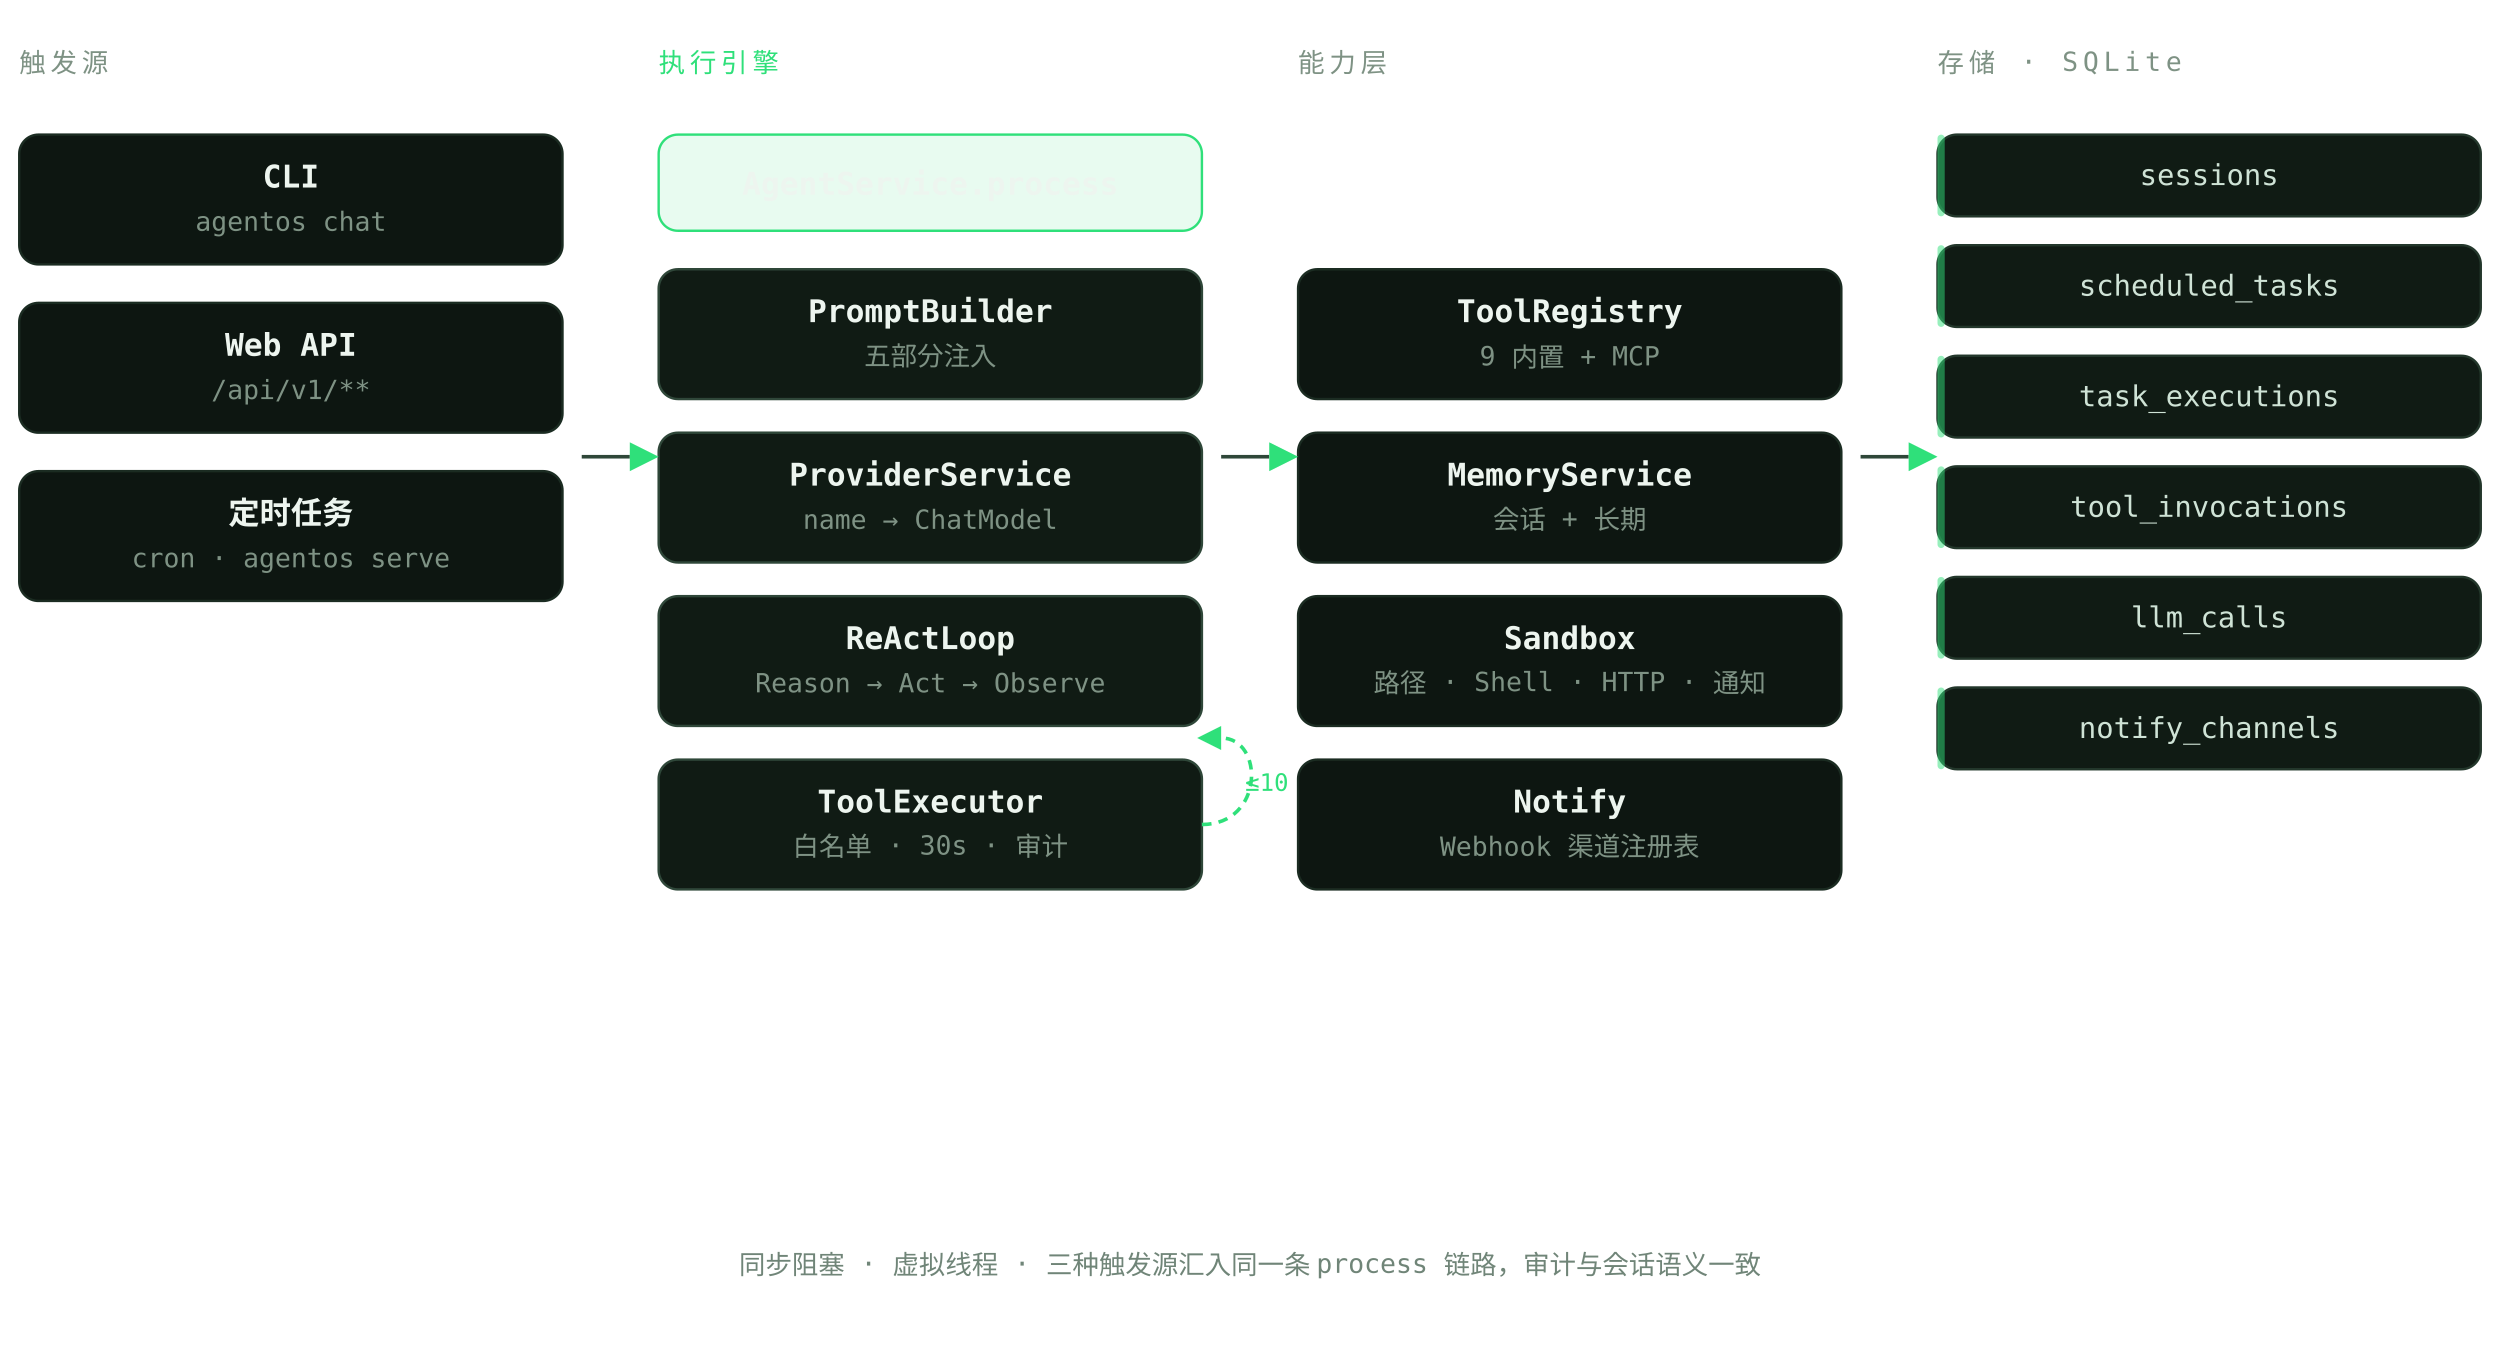
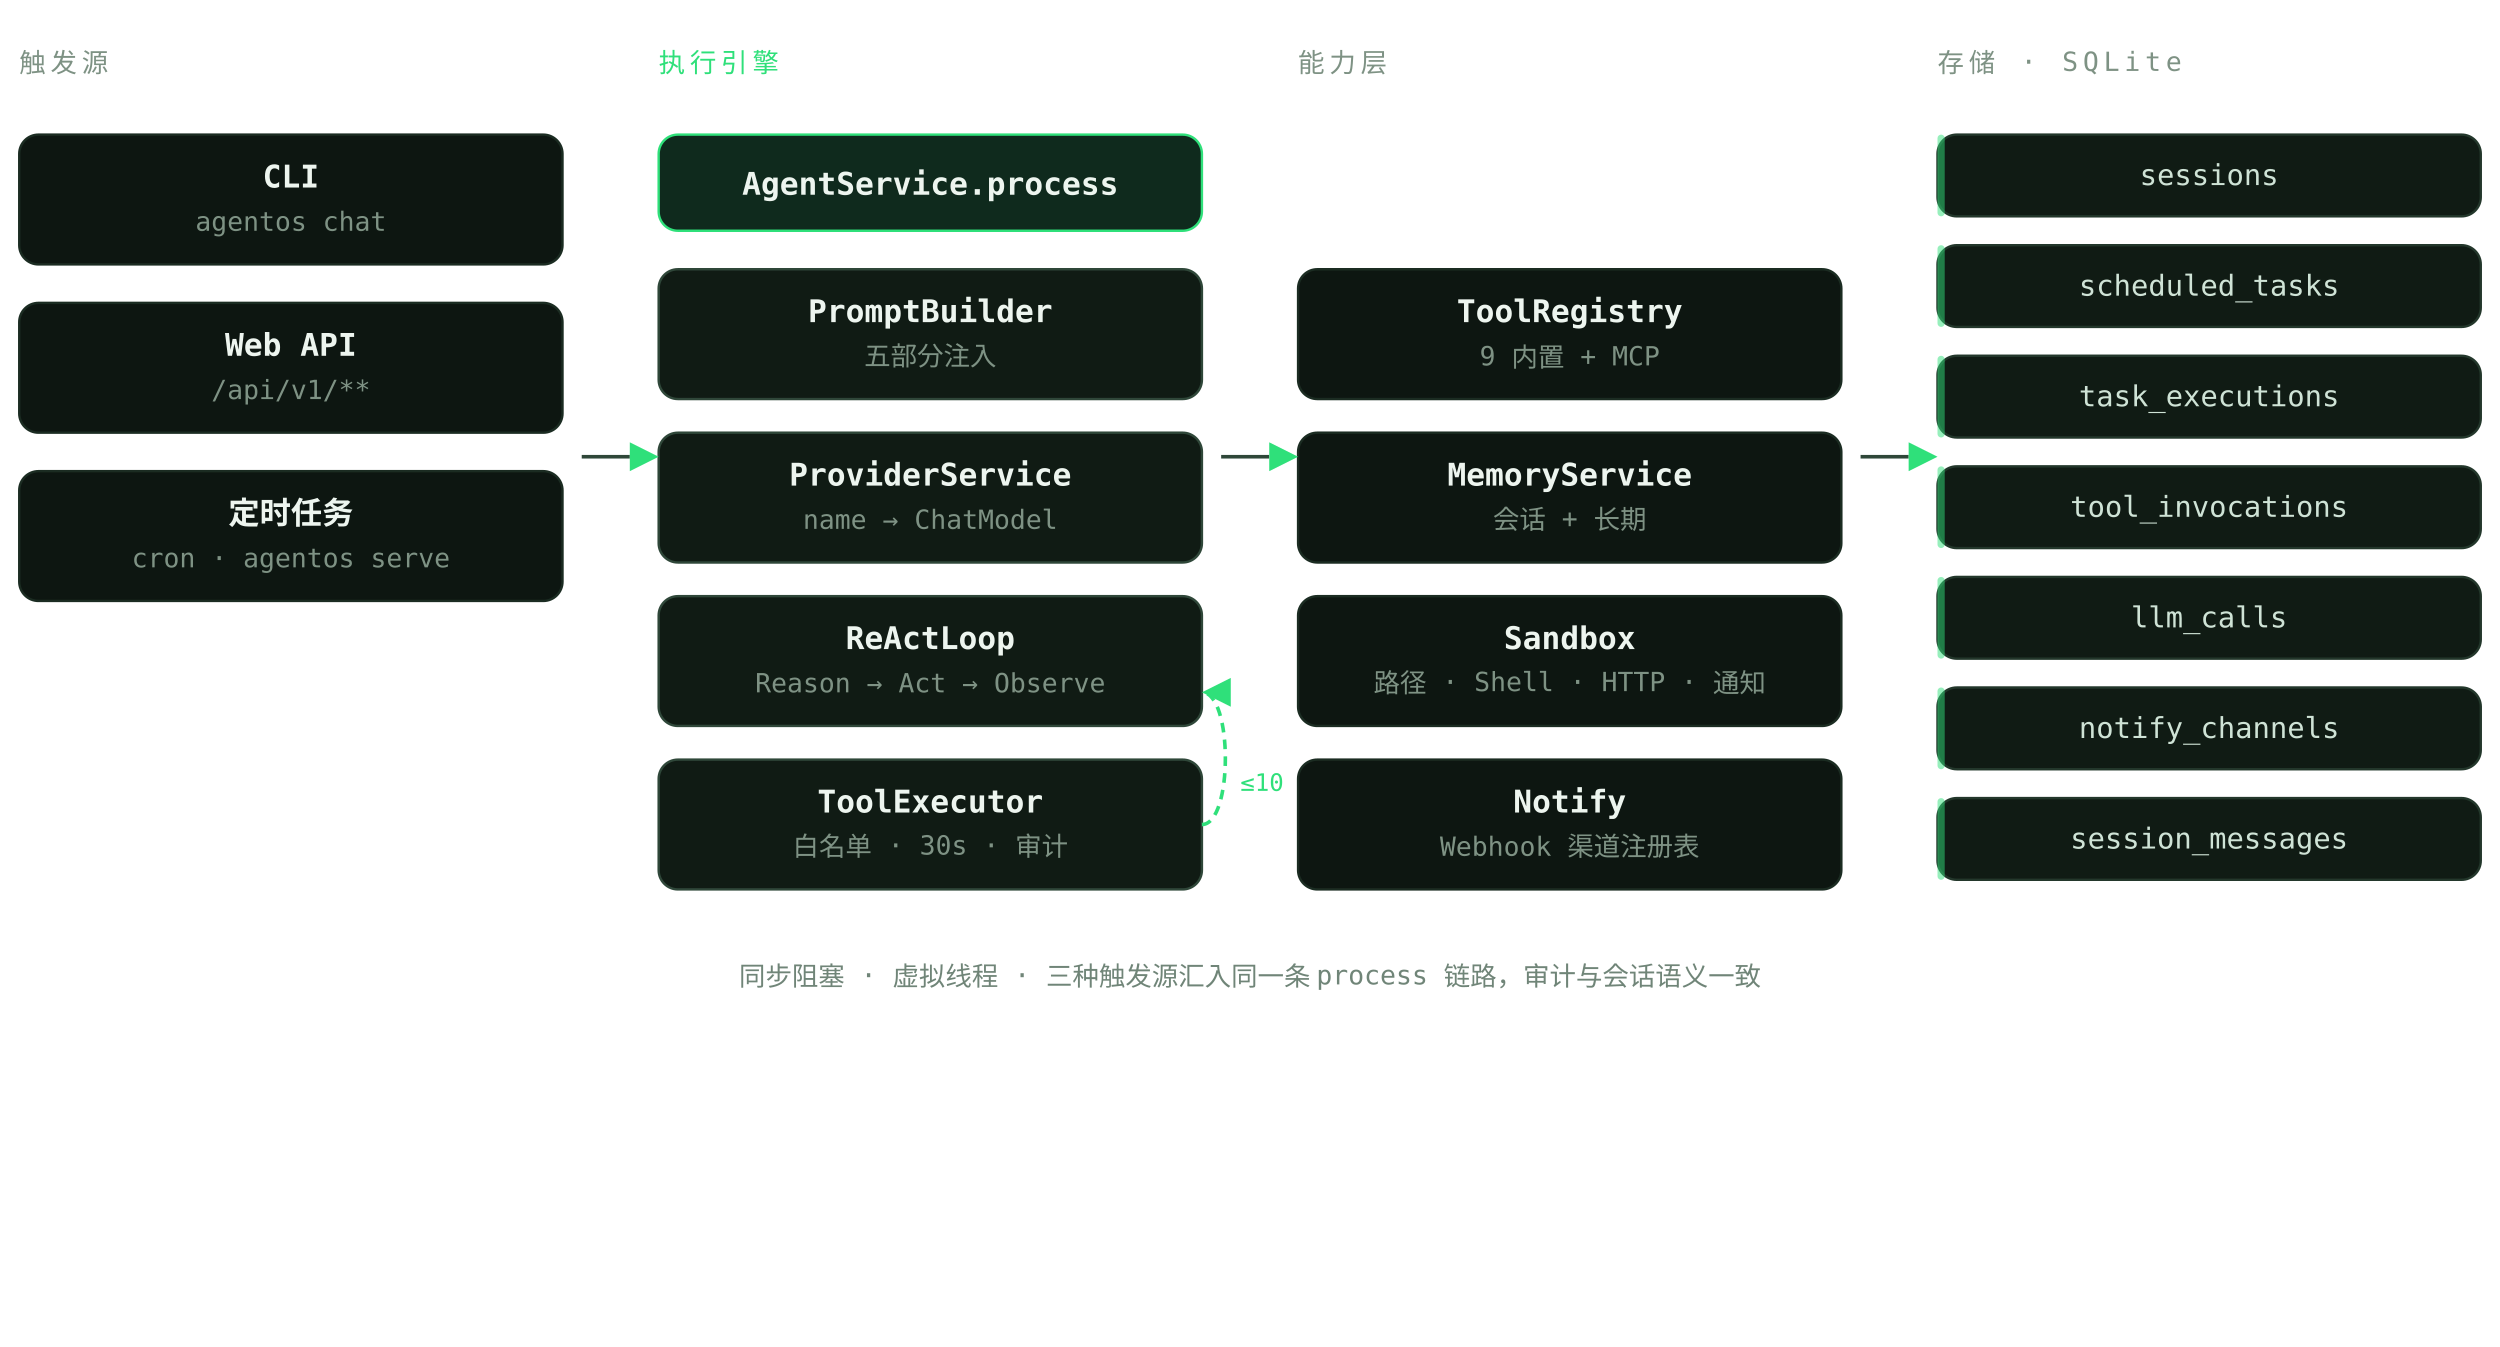
<svg xmlns="http://www.w3.org/2000/svg" viewBox="0 0 1040 560" font-family="ui-monospace, SFMono-Regular, Menlo, 'JetBrains Mono', monospace">
  <g style="text-transform:uppercase" font-size="11" letter-spacing="2" fill="#7e9284">
    <text x="8" y="30">触发源</text>
    <text x="274" y="30" fill="#2fe07a">执行引擎</text>
    <text x="540" y="30">能力层</text>
    <text x="806" y="30">存储 · SQLite</text>
  </g>
  <g>
    <rect x="8" y="56" width="226" height="54" rx="8" fill="#0d1611" stroke="#1b2c22" />
    <text x="121" y="78" text-anchor="middle" font-size="13" font-weight="600" fill="#edf5ef">CLI</text>
    <text x="121" y="96" text-anchor="middle" font-size="11" fill="#7e9284">agentos chat</text>
    <rect x="8" y="126" width="226" height="54" rx="8" fill="#0d1611" stroke="#1b2c22" />
    <text x="121" y="148" text-anchor="middle" font-size="13" font-weight="600" fill="#edf5ef">Web API</text>
    <text x="121" y="166" text-anchor="middle" font-size="11" fill="#7e9284">/api/v1/**</text>
    <rect x="8" y="196" width="226" height="54" rx="8" fill="#0d1611" stroke="#1b2c22" />
    <text x="121" y="218" text-anchor="middle" font-size="13" font-weight="600" fill="#edf5ef">定时任务</text>
    <text x="121" y="236" text-anchor="middle" font-size="11" fill="#7e9284">cron · agentos serve</text>
  </g>
  <g>
-     <rect x="274" y="56" width="226" height="40" rx="8" fill="rgba(47,224,122,0.11)" stroke="#2fe07a" />
+     <rect x="274" y="56" width="226" height="40" rx="8" fill="#0f2a1d" stroke="#2fe07a" />
    <text x="387" y="81" text-anchor="middle" font-size="13" font-weight="700" fill="#edf5ef">AgentService.process</text>
    <rect x="274" y="112" width="226" height="54" rx="8" fill="#101b14" stroke="#2f4739" />
    <text x="387" y="134" text-anchor="middle" font-size="13" font-weight="600" fill="#edf5ef">PromptBuilder</text>
    <text x="387" y="152" text-anchor="middle" font-size="11" fill="#7e9284">五部分注入</text>
    <rect x="274" y="180" width="226" height="54" rx="8" fill="#101b14" stroke="#2f4739" />
    <text x="387" y="202" text-anchor="middle" font-size="13" font-weight="600" fill="#edf5ef">ProviderService</text>
    <text x="387" y="220" text-anchor="middle" font-size="11" fill="#7e9284">name → ChatModel</text>
    <rect x="274" y="248" width="226" height="54" rx="8" fill="#101b14" stroke="#2f4739" />
    <text x="387" y="270" text-anchor="middle" font-size="13" font-weight="600" fill="#edf5ef">ReActLoop</text>
    <text x="387" y="288" text-anchor="middle" font-size="11" fill="#7e9284">Reason → Act → Observe</text>
    <rect x="274" y="316" width="226" height="54" rx="8" fill="#101b14" stroke="#2f4739" />
    <text x="387" y="338" text-anchor="middle" font-size="13" font-weight="600" fill="#edf5ef">ToolExecutor</text>
    <text x="387" y="356" text-anchor="middle" font-size="11" fill="#7e9284">白名单 · 30s · 审计</text>
  </g>
  <g>
    <rect x="540" y="112" width="226" height="54" rx="8" fill="#0d1611" stroke="#1b2c22" />
    <text x="653" y="134" text-anchor="middle" font-size="13" font-weight="600" fill="#edf5ef">ToolRegistry</text>
    <text x="653" y="152" text-anchor="middle" font-size="11" fill="#7e9284">9 内置 + MCP</text>
    <rect x="540" y="180" width="226" height="54" rx="8" fill="#0d1611" stroke="#1b2c22" />
    <text x="653" y="202" text-anchor="middle" font-size="13" font-weight="600" fill="#edf5ef">MemoryService</text>
    <text x="653" y="220" text-anchor="middle" font-size="11" fill="#7e9284">会话 + 长期</text>
    <rect x="540" y="248" width="226" height="54" rx="8" fill="#0d1611" stroke="#1b2c22" />
    <text x="653" y="270" text-anchor="middle" font-size="13" font-weight="600" fill="#edf5ef">Sandbox</text>
    <text x="653" y="288" text-anchor="middle" font-size="11" fill="#7e9284">路径 · Shell · HTTP · 通知</text>
    <rect x="540" y="316" width="226" height="54" rx="8" fill="#0d1611" stroke="#1b2c22" />
    <text x="653" y="338" text-anchor="middle" font-size="13" font-weight="600" fill="#edf5ef">Notify</text>
    <text x="653" y="356" text-anchor="middle" font-size="11" fill="#7e9284">Webhook 渠道注册表</text>
  </g>
  <g>
    <g>
      <rect x="806" y="56" width="226" height="34" rx="8" fill="#101b14" stroke="#23372b" />
      <rect x="806" y="56" width="3" height="34" rx="1.5" fill="#2fe07a" opacity="0.5" />
      <text x="919" y="77" text-anchor="middle" font-size="12" fill="#cfe3d6">sessions</text>
    </g>
    <g>
      <rect x="806" y="102" width="226" height="34" rx="8" fill="#101b14" stroke="#23372b" />
      <rect x="806" y="102" width="3" height="34" rx="1.5" fill="#2fe07a" opacity="0.5" />
      <text x="919" y="123" text-anchor="middle" font-size="12" fill="#cfe3d6">scheduled_tasks</text>
    </g>
    <g>
      <rect x="806" y="148" width="226" height="34" rx="8" fill="#101b14" stroke="#23372b" />
      <rect x="806" y="148" width="3" height="34" rx="1.5" fill="#2fe07a" opacity="0.5" />
      <text x="919" y="169" text-anchor="middle" font-size="12" fill="#cfe3d6">task_executions</text>
    </g>
    <g>
      <rect x="806" y="194" width="226" height="34" rx="8" fill="#101b14" stroke="#23372b" />
      <rect x="806" y="194" width="3" height="34" rx="1.5" fill="#2fe07a" opacity="0.5" />
      <text x="919" y="215" text-anchor="middle" font-size="12" fill="#cfe3d6">tool_invocations</text>
    </g>
    <g>
      <rect x="806" y="240" width="226" height="34" rx="8" fill="#101b14" stroke="#23372b" />
      <rect x="806" y="240" width="3" height="34" rx="1.5" fill="#2fe07a" opacity="0.5" />
      <text x="919" y="261" text-anchor="middle" font-size="12" fill="#cfe3d6">llm_calls</text>
    </g>
    <g>
      <rect x="806" y="286" width="226" height="34" rx="8" fill="#101b14" stroke="#23372b" />
      <rect x="806" y="286" width="3" height="34" rx="1.5" fill="#2fe07a" opacity="0.5" />
      <text x="919" y="307" text-anchor="middle" font-size="12" fill="#cfe3d6">notify_channels</text>
    </g>
+     <g>
+       <rect x="806" y="332" width="226" height="34" rx="8" fill="#101b14" stroke="#23372b" />
+       <rect x="806" y="332" width="3" height="34" rx="1.5" fill="#2fe07a" opacity="0.5" />
+       <text x="919" y="353" text-anchor="middle" font-size="12" fill="#cfe3d6">session_messages</text>
+     </g>
  </g>
  <g>
    <path d="M242 190 H262" stroke="#2f4739" stroke-width="1.5" />
    <path d="M262 184 L274 190 L262 196 Z" fill="#2fe07a" />
    <path d="M508 190 H528" stroke="#2f4739" stroke-width="1.5" />
    <path d="M528 184 L540 190 L528 196 Z" fill="#2fe07a" />
    <path d="M774 190 H794" stroke="#2f4739" stroke-width="1.5" />
    <path d="M794 184 L806 190 L794 196 Z" fill="#2fe07a" />
  </g>
  <g>
-     <path d="M500 343 C 526 343 526 307 508 307" fill="none" stroke="#2fe07a" stroke-width="1.5" stroke-dasharray="4 3" />
-     <path d="M508 302 L498 307 L508 312 Z" fill="#2fe07a" />
-     <text x="527" y="329" text-anchor="middle" font-size="10" fill="#2fe07a">≤10</text>
+     <path d="M500 343 C 513 343 513 288 500 288" fill="none" stroke="#2fe07a" stroke-width="1.5" stroke-dasharray="4 3" />
+     <path d="M500 288 L512 282 L512 294 Z" fill="#2fe07a" />
+     <text x="525" y="329" text-anchor="middle" font-size="10" fill="#2fe07a">≤10</text>
  </g>
-   <text x="520" y="530" text-anchor="middle" font-size="11" fill="#708578">同步阻塞 · 虚拟线程 · 三种触发源汇入同一条 process 链路，审计与会话语义一致</text>
+   <text x="520" y="410" text-anchor="middle" font-size="11" fill="#708578">同步阻塞 · 虚拟线程 · 三种触发源汇入同一条 process 链路，审计与会话语义一致</text>
</svg>
